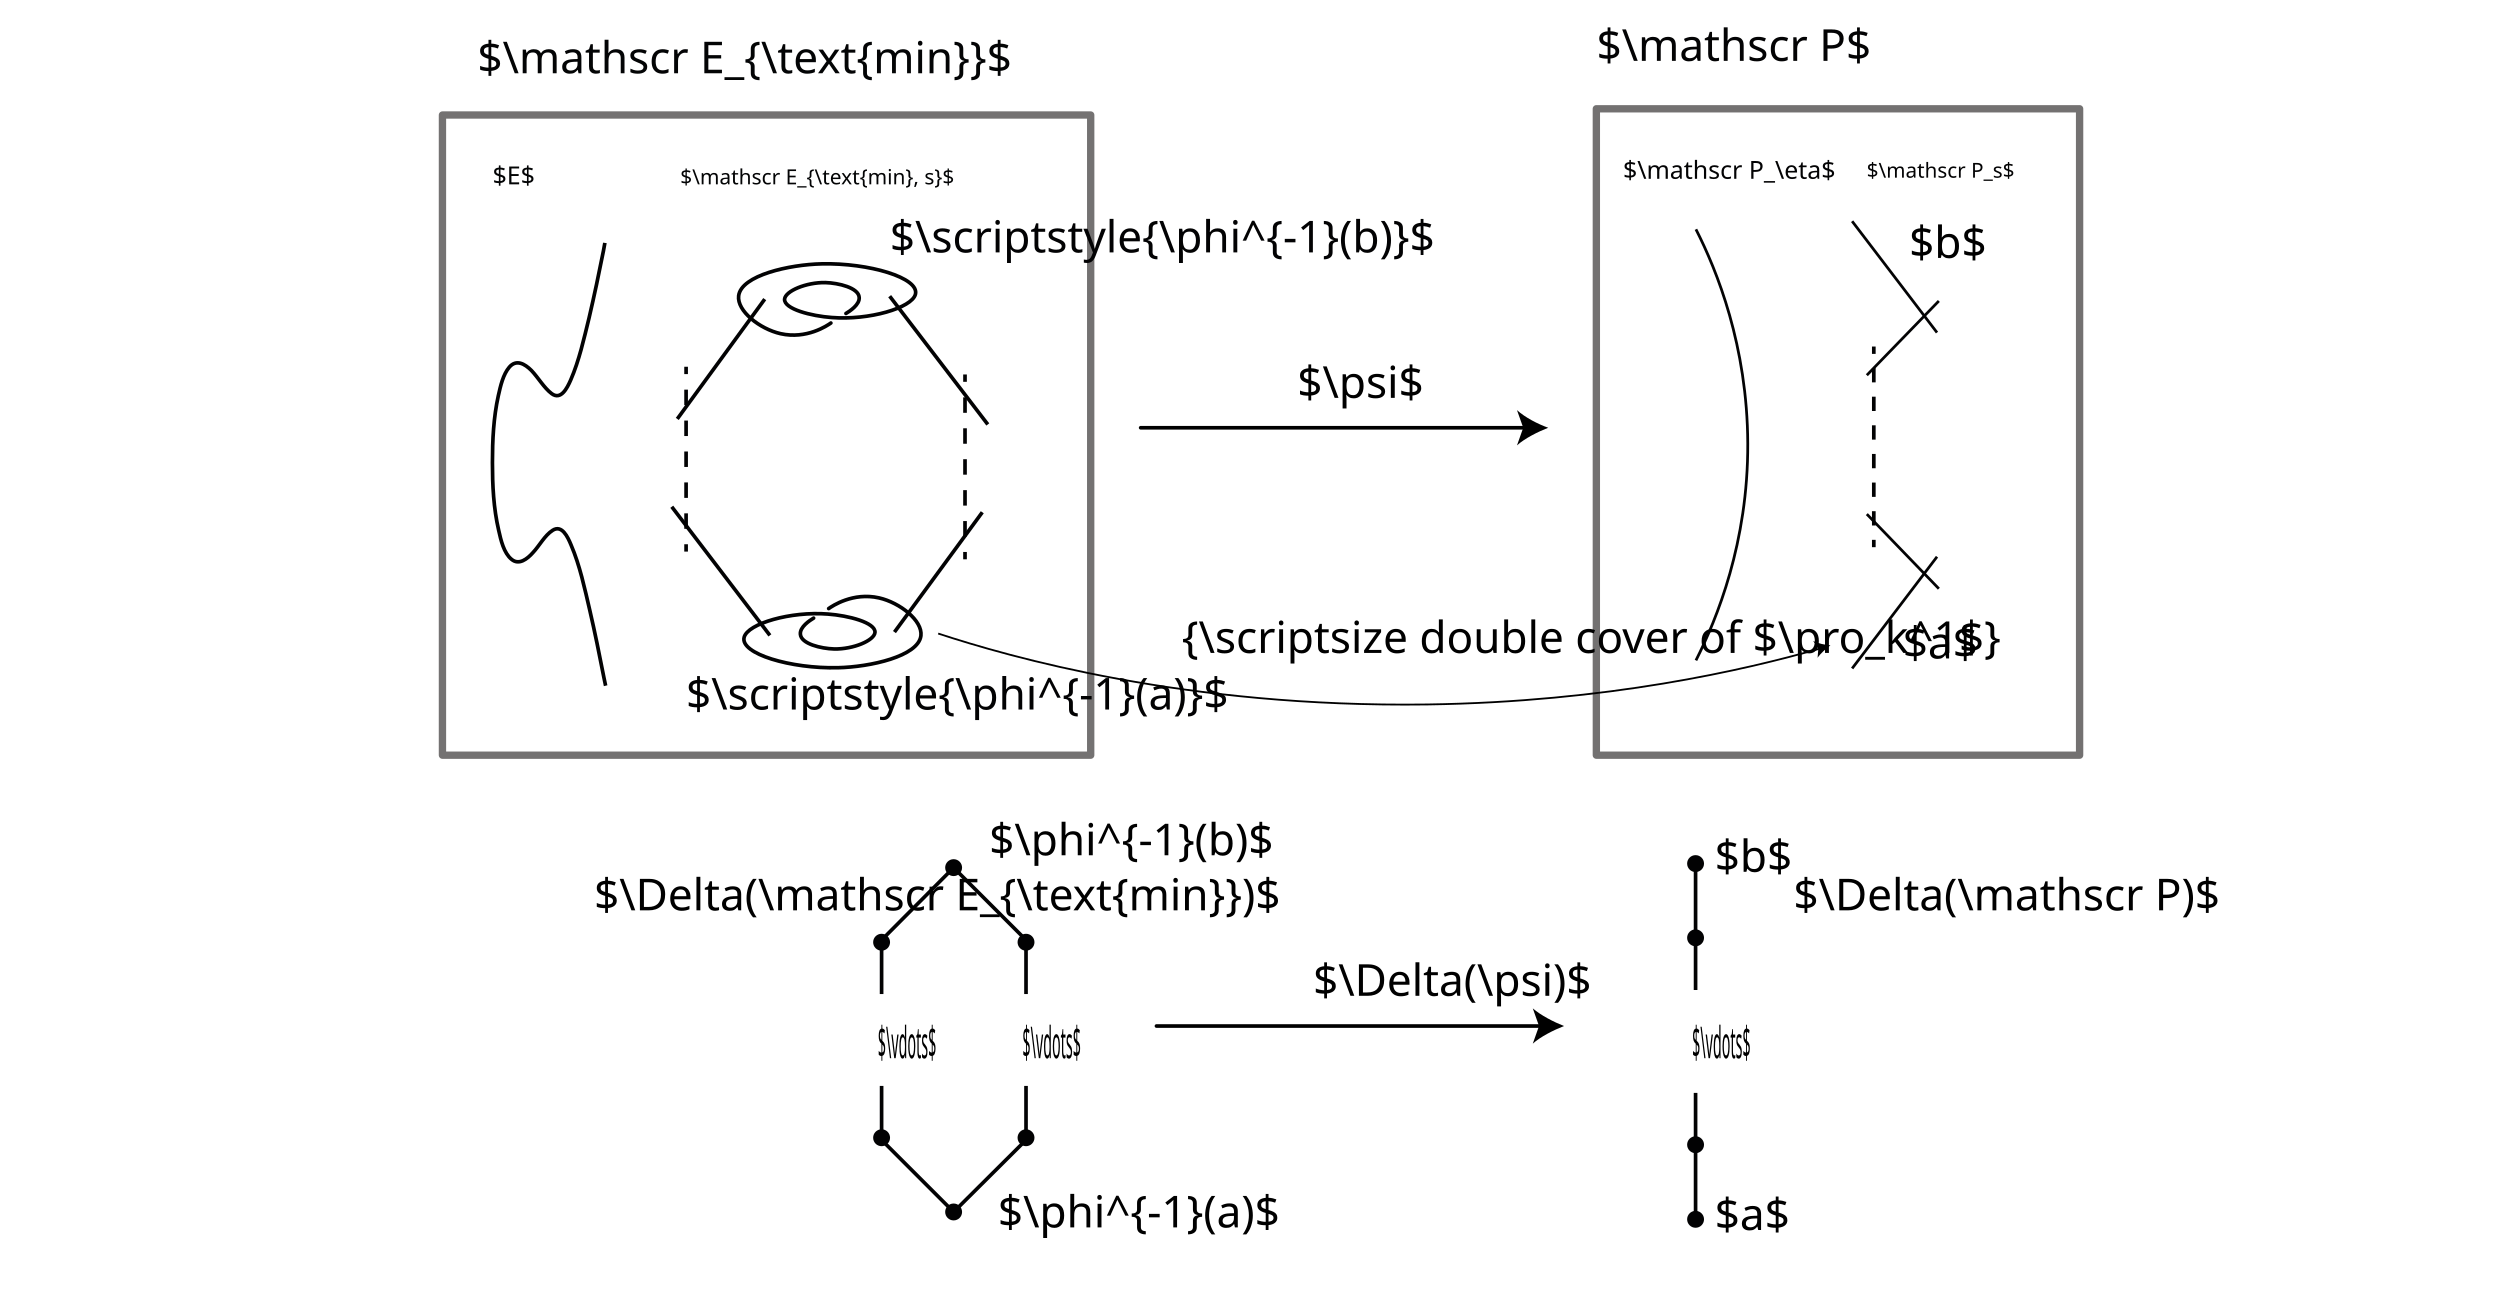
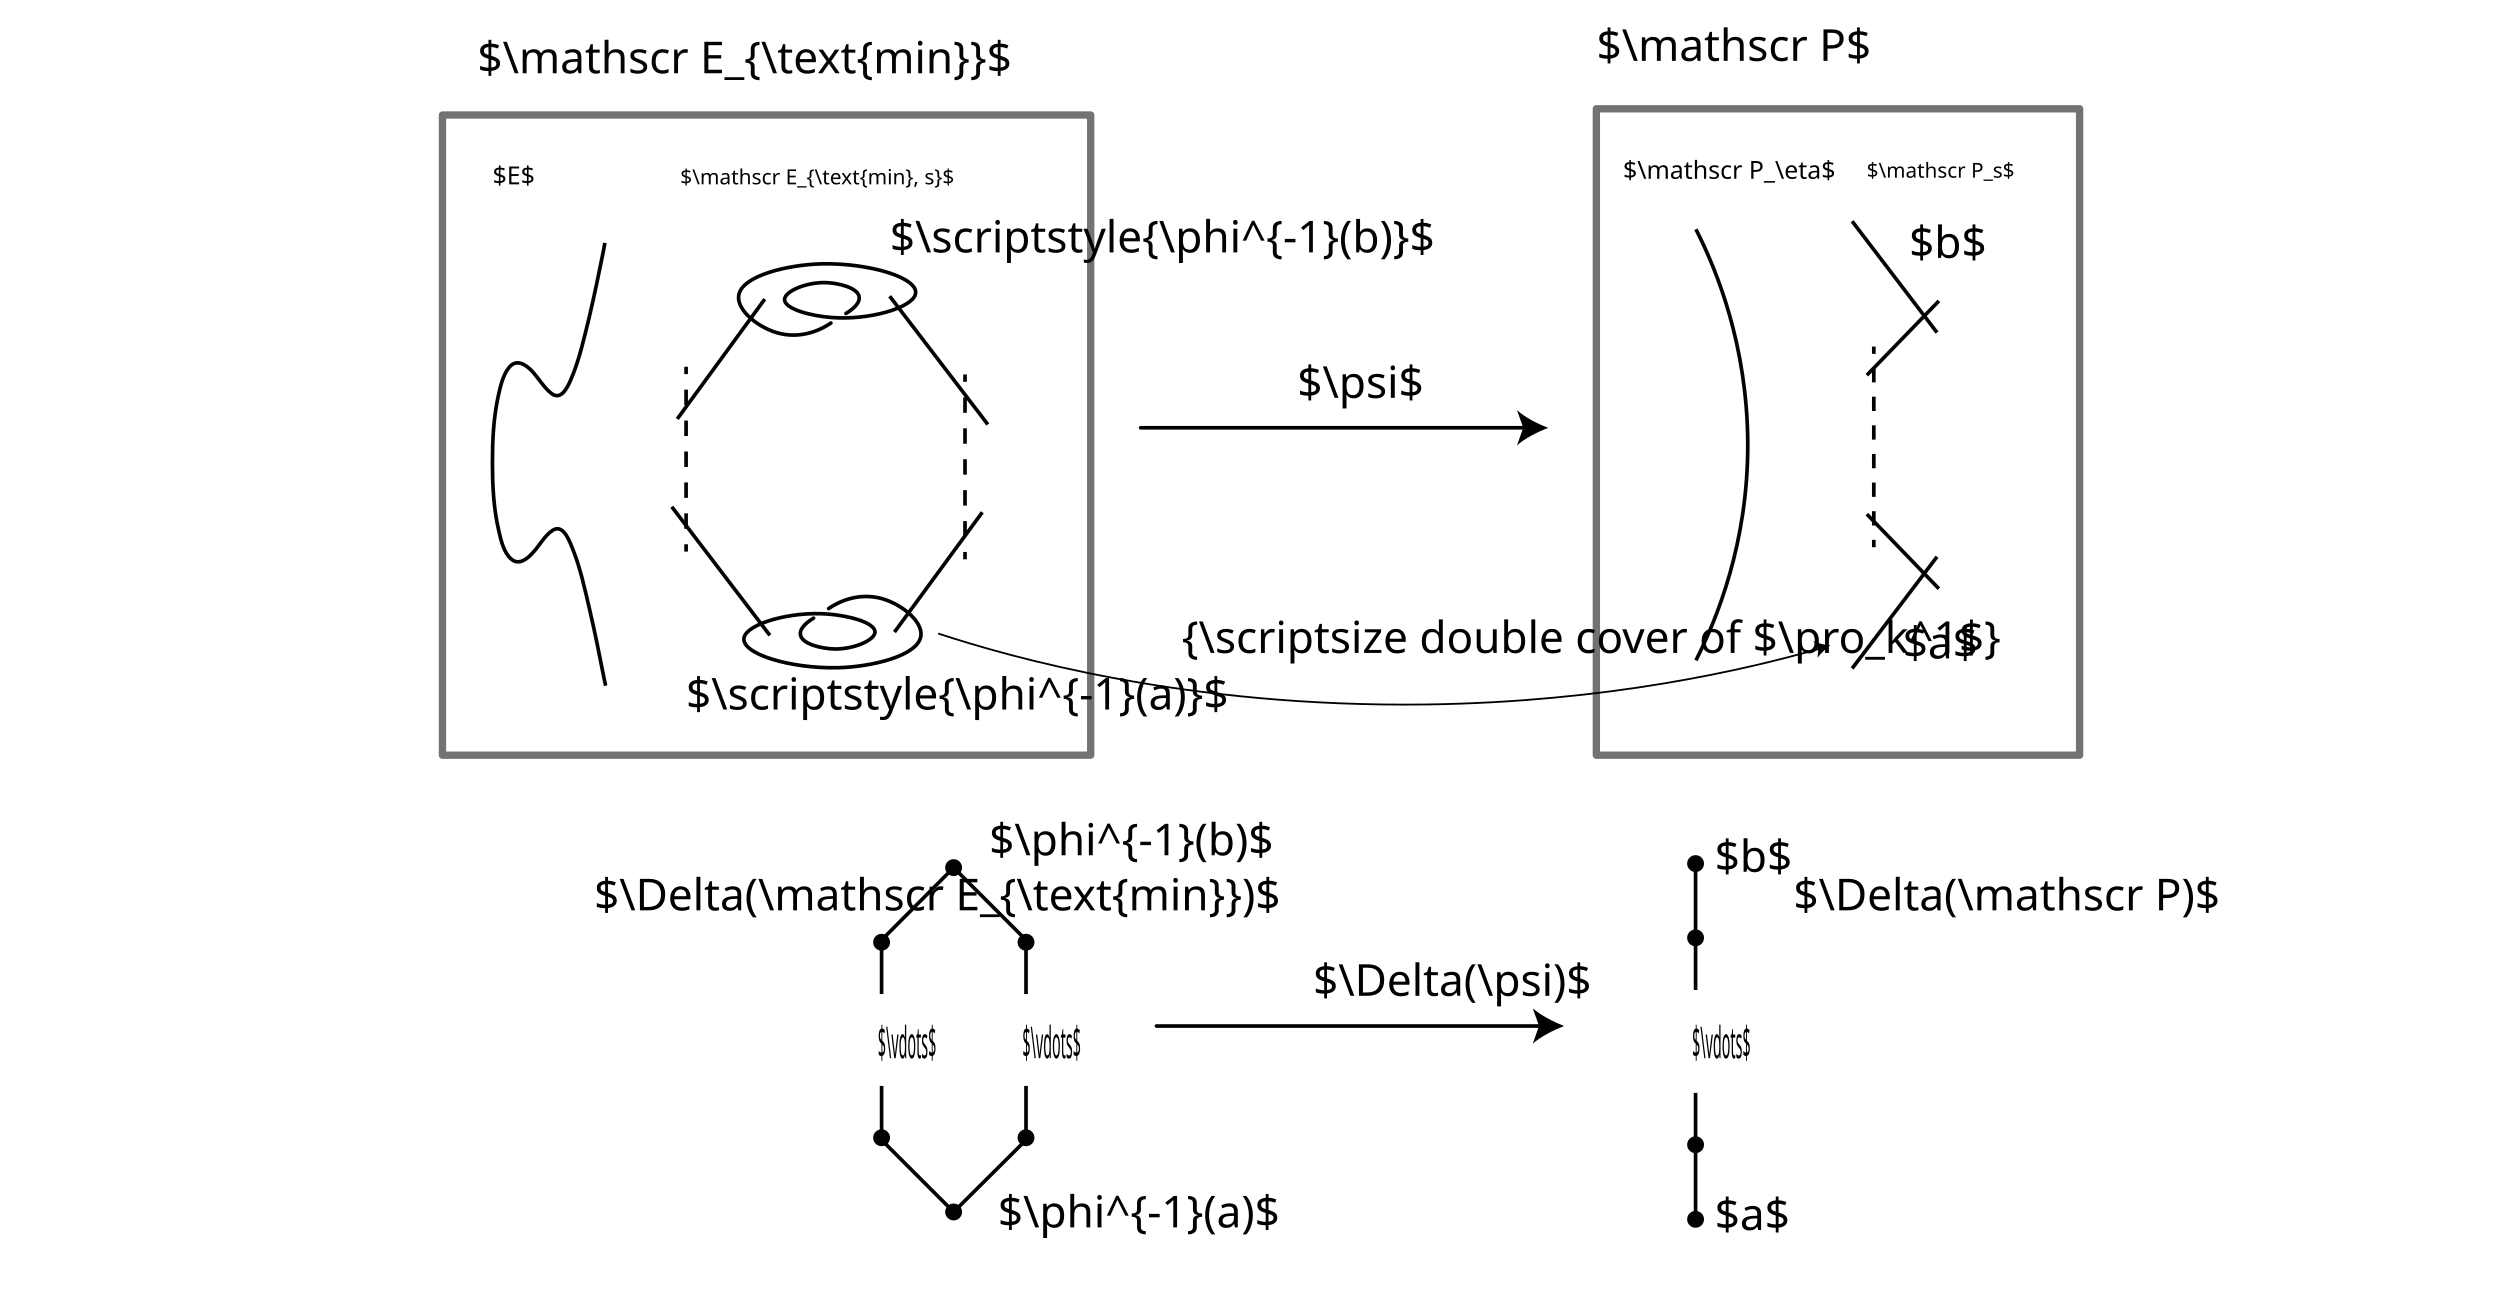
<svg xmlns="http://www.w3.org/2000/svg" version="1.1" id="svg8" x="0px" y="0px" viewBox="0 0 680.3 354.8" style="enable-background:new 0 0 680.3 354.8;" xml:space="preserve">
  <style type="text/css">
	.st0{fill:#030405;}
	.st1{font-family:'ArialMT';}
	.st2{font-size:12px;}
	.st3{font-size:6.778px;}
	.st4{fill:none;stroke:#747272;stroke-width:2;stroke-linecap:round;stroke-linejoin:round;stroke-miterlimit:10;}
	.st5{fill:none;stroke:#020203;stroke-miterlimit:10;}
	.st6{font-size:5.681px;}
	.st7{fill:none;stroke:#020203;stroke-linecap:round;stroke-miterlimit:10;}
	.st8{fill:none;stroke:#020203;stroke-miterlimit:10;stroke-dasharray:4.208,4.208;}
- 	.st9{fill:none;stroke:#030304;stroke-width:0.75;stroke-miterlimit:10;}
+ 	.st9{fill:none;stroke:#030304;stroke-miterlimit:10;}
	.st10{fill:#030304;}
	.st11{font-size:5.625px;}
	.st12{fill:none;stroke:#737171;stroke-width:2;stroke-linecap:round;stroke-linejoin:round;stroke-miterlimit:10;}
	.st13{fill:#020203;}
	.st14{fill:none;stroke:#020203;stroke-miterlimit:10;stroke-dasharray:3.895,3.895;}
	.st15{font-family:'MyriadPro-Regular';}
	.st16{fill:none;stroke:#000000;stroke-linecap:round;stroke-linejoin:round;}
	.st17{fill:none;stroke:#000000;stroke-width:0.5;stroke-miterlimit:10;}
</style>
  <g id="layer1" transform="translate(0,-177)">
</g>
  <text transform="matrix(1 0 0 1 129.8941 19.9329)" class="st0 st1 st2">$\mathscr E_{\text{min}}$</text>
  <text transform="matrix(1 0 0 1 134.0313 50.1552)" class="st0 st1 st3">$E$</text>
  <rect x="120.4" y="31.3" class="st4" width="176.4" height="174.2" />
  <path class="st5" d="M134,125.9c0-6.1,0.3-12.3,1.6-18.2c0.6-2.7,1.3-5.8,3-7.8c1.9-2.2,4.2-0.9,6,0.9c1.9,2,3.4,4.7,5.5,6.3  c2.5,1.9,4.2-1.4,5.2-3.7c2.3-5.3,3.6-11.2,5-16.9c1.4-6,2.7-12.1,3.9-18.2c0.1-0.7,0.3-1.5,0.4-2.2 M134,125.9  c0,6.1,0.3,12.4,1.7,18.4c0.6,2.7,1.4,6.2,3.5,7.9c2,1.7,4.3-0.1,5.8-1.8c1.8-1.9,3.2-4.7,5.4-6.1c2.5-1.6,4.1,1.8,5,4  c2.4,5.6,3.7,11.8,5.1,17.8s2.6,12,3.8,18.1c0.2,0.8,0.3,1.6,0.5,2.4" />
  <text transform="matrix(1 0 0 1 185.0979 50.1552)" class="st0 st1 st6">$\mathscr E_{\text{min}, s}$</text>
  <path class="st7" d="M225.5,165.6c1-0.7,6.6-4.5,13.7-2.9c5.7,1.3,11.9,6.2,11.4,10.3c-0.7,5.6-13.8,8.5-22.6,8.7  c-12.8,0.3-26.7-3.8-25.5-8.3c1-3.7,12.6-7.1,22.8-6.3c5.5,0.4,13,2.3,12.8,5c-0.2,2.2-5.9,4.6-11.1,4.5c-3.6-0.1-9-1.4-9.2-4  c-0.2-2,2.6-3.8,3.6-4.4" />
  <line class="st5" x1="209.5" y1="172.9" x2="182.8" y2="137.9" />
  <line class="st5" x1="243.4" y1="172" x2="267.3" y2="139.4" />
  <g>
    <g>
      <line class="st5" x1="186.7" y1="150.1" x2="186.7" y2="148.1" />
      <line class="st8" x1="186.7" y1="143.9" x2="186.7" y2="103.9" />
      <line class="st5" x1="186.7" y1="101.8" x2="186.7" y2="99.8" />
    </g>
  </g>
  <g>
    <g>
      <line class="st5" x1="262.6" y1="152.2" x2="262.6" y2="150.2" />
      <line class="st8" x1="262.6" y1="146" x2="262.6" y2="106" />
      <line class="st5" x1="262.6" y1="103.9" x2="262.6" y2="101.9" />
    </g>
  </g>
  <path class="st7" d="M226.1,87.9c-1,0.7-6.6,4.5-13.7,2.9c-5.7-1.3-11.9-6.2-11.4-10.3c0.7-5.6,13.8-8.5,22.6-8.7  c12.8-0.3,26.7,3.8,25.5,8.3c-1,3.7-12.6,7.1-22.8,6.3c-5.5-0.4-13-2.3-12.8-5c0.2-2.2,5.9-4.6,11.1-4.5c3.6,0.1,9,1.4,9.2,4  c0.2,2-2.6,3.8-3.6,4.4" />
  <line class="st5" x1="242.1" y1="80.6" x2="268.8" y2="115.5" />
  <line class="st5" x1="208.1" y1="81.4" x2="184.3" y2="114" />
  <path class="st9" d="M461.5,62.4c5.7,11.2,14,31.7,14.1,58.3c0.1,27-8.4,47.7-14.1,59" />
  <text transform="matrix(1 0 0 1 434.4376 16.5706)" class="st10 st1 st2">$\mathscr P$</text>
  <line class="st9" x1="504" y1="60.2" x2="527.1" y2="90.5" />
  <text transform="matrix(1 0 0 1 441.6529 48.6611)" class="st10 st1 st3">$\mathscr P_\eta$</text>
  <text transform="matrix(1 0 0 1 507.9585 48.3536)" class="st10 st1 st11">$\mathscr P_s$</text>
  <rect x="434.4" y="29.6" class="st12" width="131.5" height="175.9" />
  <text transform="matrix(1 0 0 1 186.6646 193.0753)" class="st13 st1 st2">$\scriptstyle{\phi^{-1}(a)}$</text>
  <line class="st9" x1="508" y1="102.1" x2="527.6" y2="81.9" />
  <text transform="matrix(1 0 0 1 242.1288 68.6851)" class="st13 st1 st2">$\scriptstyle{\phi^{-1}(b)}$</text>
  <line class="st9" x1="504" y1="181.9" x2="527.1" y2="151.5" />
  <line class="st9" x1="508" y1="139.9" x2="527.6" y2="160.2" />
  <g>
    <g>
      <line class="st5" x1="509.9" y1="148.9" x2="509.9" y2="146.9" />
      <line class="st14" x1="509.9" y1="143" x2="509.9" y2="98.3" />
      <line class="st5" x1="509.9" y1="96.3" x2="509.9" y2="94.3" />
    </g>
  </g>
  <text transform="matrix(1 0 0 1 517.7589 179.1784)" class="st15 st2">$a$</text>
  <text transform="matrix(1 0 0 1 519.5024 70.1806)" class="st15 st2">$b$</text>
  <g>
    <g>
      <line class="st16" x1="310.4" y1="116.4" x2="415.3" y2="116.4" />
      <g>
        <path d="M421.3,116.4c-2.8,1.1-6.4,2.9-8.5,4.8l1.7-4.8l-1.7-4.8C415,113.6,418.5,115.4,421.3,116.4z" />
      </g>
    </g>
  </g>
  <text transform="matrix(1 0 0 1 353.0061 108.2752)" class="st15 st2">$\psi$</text>
  <g>
    <g>
      <path class="st17" d="M255.3,172.4c19.2,6.3,67.3,20.2,133.1,19.3c49.1-0.7,86.5-9.4,106.8-15.2" />
      <g>
        <path d="M498.1,175.6c-1.2,0.9-2.7,2.2-3.5,3.4l0.2-2.5l-1.4-2.1C494.7,175.1,496.6,175.5,498.1,175.6z" />
      </g>
    </g>
  </g>
  <text transform="matrix(1 0 0 1 321.5857 177.6772)" class="st15 st2">{\scriptsize double cover of $\pro_k^1$}</text>
  <circle class="st13" cx="461.4" cy="235" r="2.3" />
  <line class="st5" x1="461.4" y1="269.4" x2="461.4" y2="235" />
  <circle class="st13" cx="461.4" cy="331.8" r="2.3" />
  <text transform="matrix(1 0 0 1 466.5907 237.2366)" class="st15 st2">$b$</text>
  <text transform="matrix(1 0 0 1 466.5913 334.7027)" class="st15 st2">$a$</text>
  <circle class="st13" cx="461.4" cy="255.2" r="2.3" />
  <text transform="matrix(0.325 0 0 1 460.4584 287.9548)" class="st15 st2">$\vdots$</text>
  <line class="st5" x1="461.4" y1="297.4" x2="461.4" y2="331.8" />
  <circle class="st13" cx="461.4" cy="311.5" r="2.3" />
  <circle class="st13" cx="259.5" cy="236.1" r="2.3" />
  <line class="st5" x1="279.2" y1="270.5" x2="279.2" y2="256.4" />
  <circle class="st13" cx="279.2" cy="256.4" r="2.3" />
  <line class="st5" x1="278.8" y1="255.4" x2="259.5" y2="236.1" />
  <line class="st5" x1="239.9" y1="270.5" x2="239.9" y2="256.4" />
  <circle class="st13" cx="239.9" cy="256.4" r="2.3" />
  <line class="st5" x1="240.3" y1="255.4" x2="259.5" y2="236.1" />
  <text transform="matrix(1 0 0 1 269.1629 232.7361)" class="st15 st2">$\phi^{-1}(b)$</text>
  <circle class="st13" cx="259.5" cy="329.8" r="2.3" />
  <line class="st5" x1="279.2" y1="295.5" x2="279.2" y2="309.6" />
  <circle class="st13" cx="279.2" cy="309.6" r="2.3" />
  <line class="st5" x1="278.8" y1="310.6" x2="259.5" y2="329.8" />
  <line class="st5" x1="239.9" y1="295.5" x2="239.9" y2="309.6" />
  <circle class="st13" cx="239.9" cy="309.6" r="2.3" />
  <line class="st5" x1="240.3" y1="310.6" x2="259.5" y2="329.8" />
  <text transform="matrix(0.325 0 0 1 238.8656 287.9548)" class="st15 st2">$\vdots$</text>
  <text transform="matrix(0.325 0 0 1 278.2129 287.9542)" class="st15 st2">$\vdots$</text>
  <text transform="matrix(1 0 0 1 271.5309 334.0068)" class="st15 st2">$\phi^{-1}(a)$</text>
  <text transform="matrix(1 0 0 1 161.6461 247.7248)" class="st15 st2">$\Delta(\mathscr E_{\text{min}})$</text>
  <text transform="matrix(1 0 0 1 488.0132 247.7253)" class="st15 st2">$\Delta(\mathscr P)$</text>
  <g>
    <g>
      <line class="st16" x1="314.7" y1="279.2" x2="419.6" y2="279.2" />
      <g>
        <path d="M425.6,279.2c-2.8,1.1-6.4,2.9-8.5,4.8l1.7-4.8l-1.7-4.8C419.3,276.3,422.8,278.1,425.6,279.2z" />
      </g>
    </g>
  </g>
  <text transform="matrix(1 0 0 1 357.3064 270.9852)" class="st15 st2">$\Delta(\psi)$</text>
</svg>
